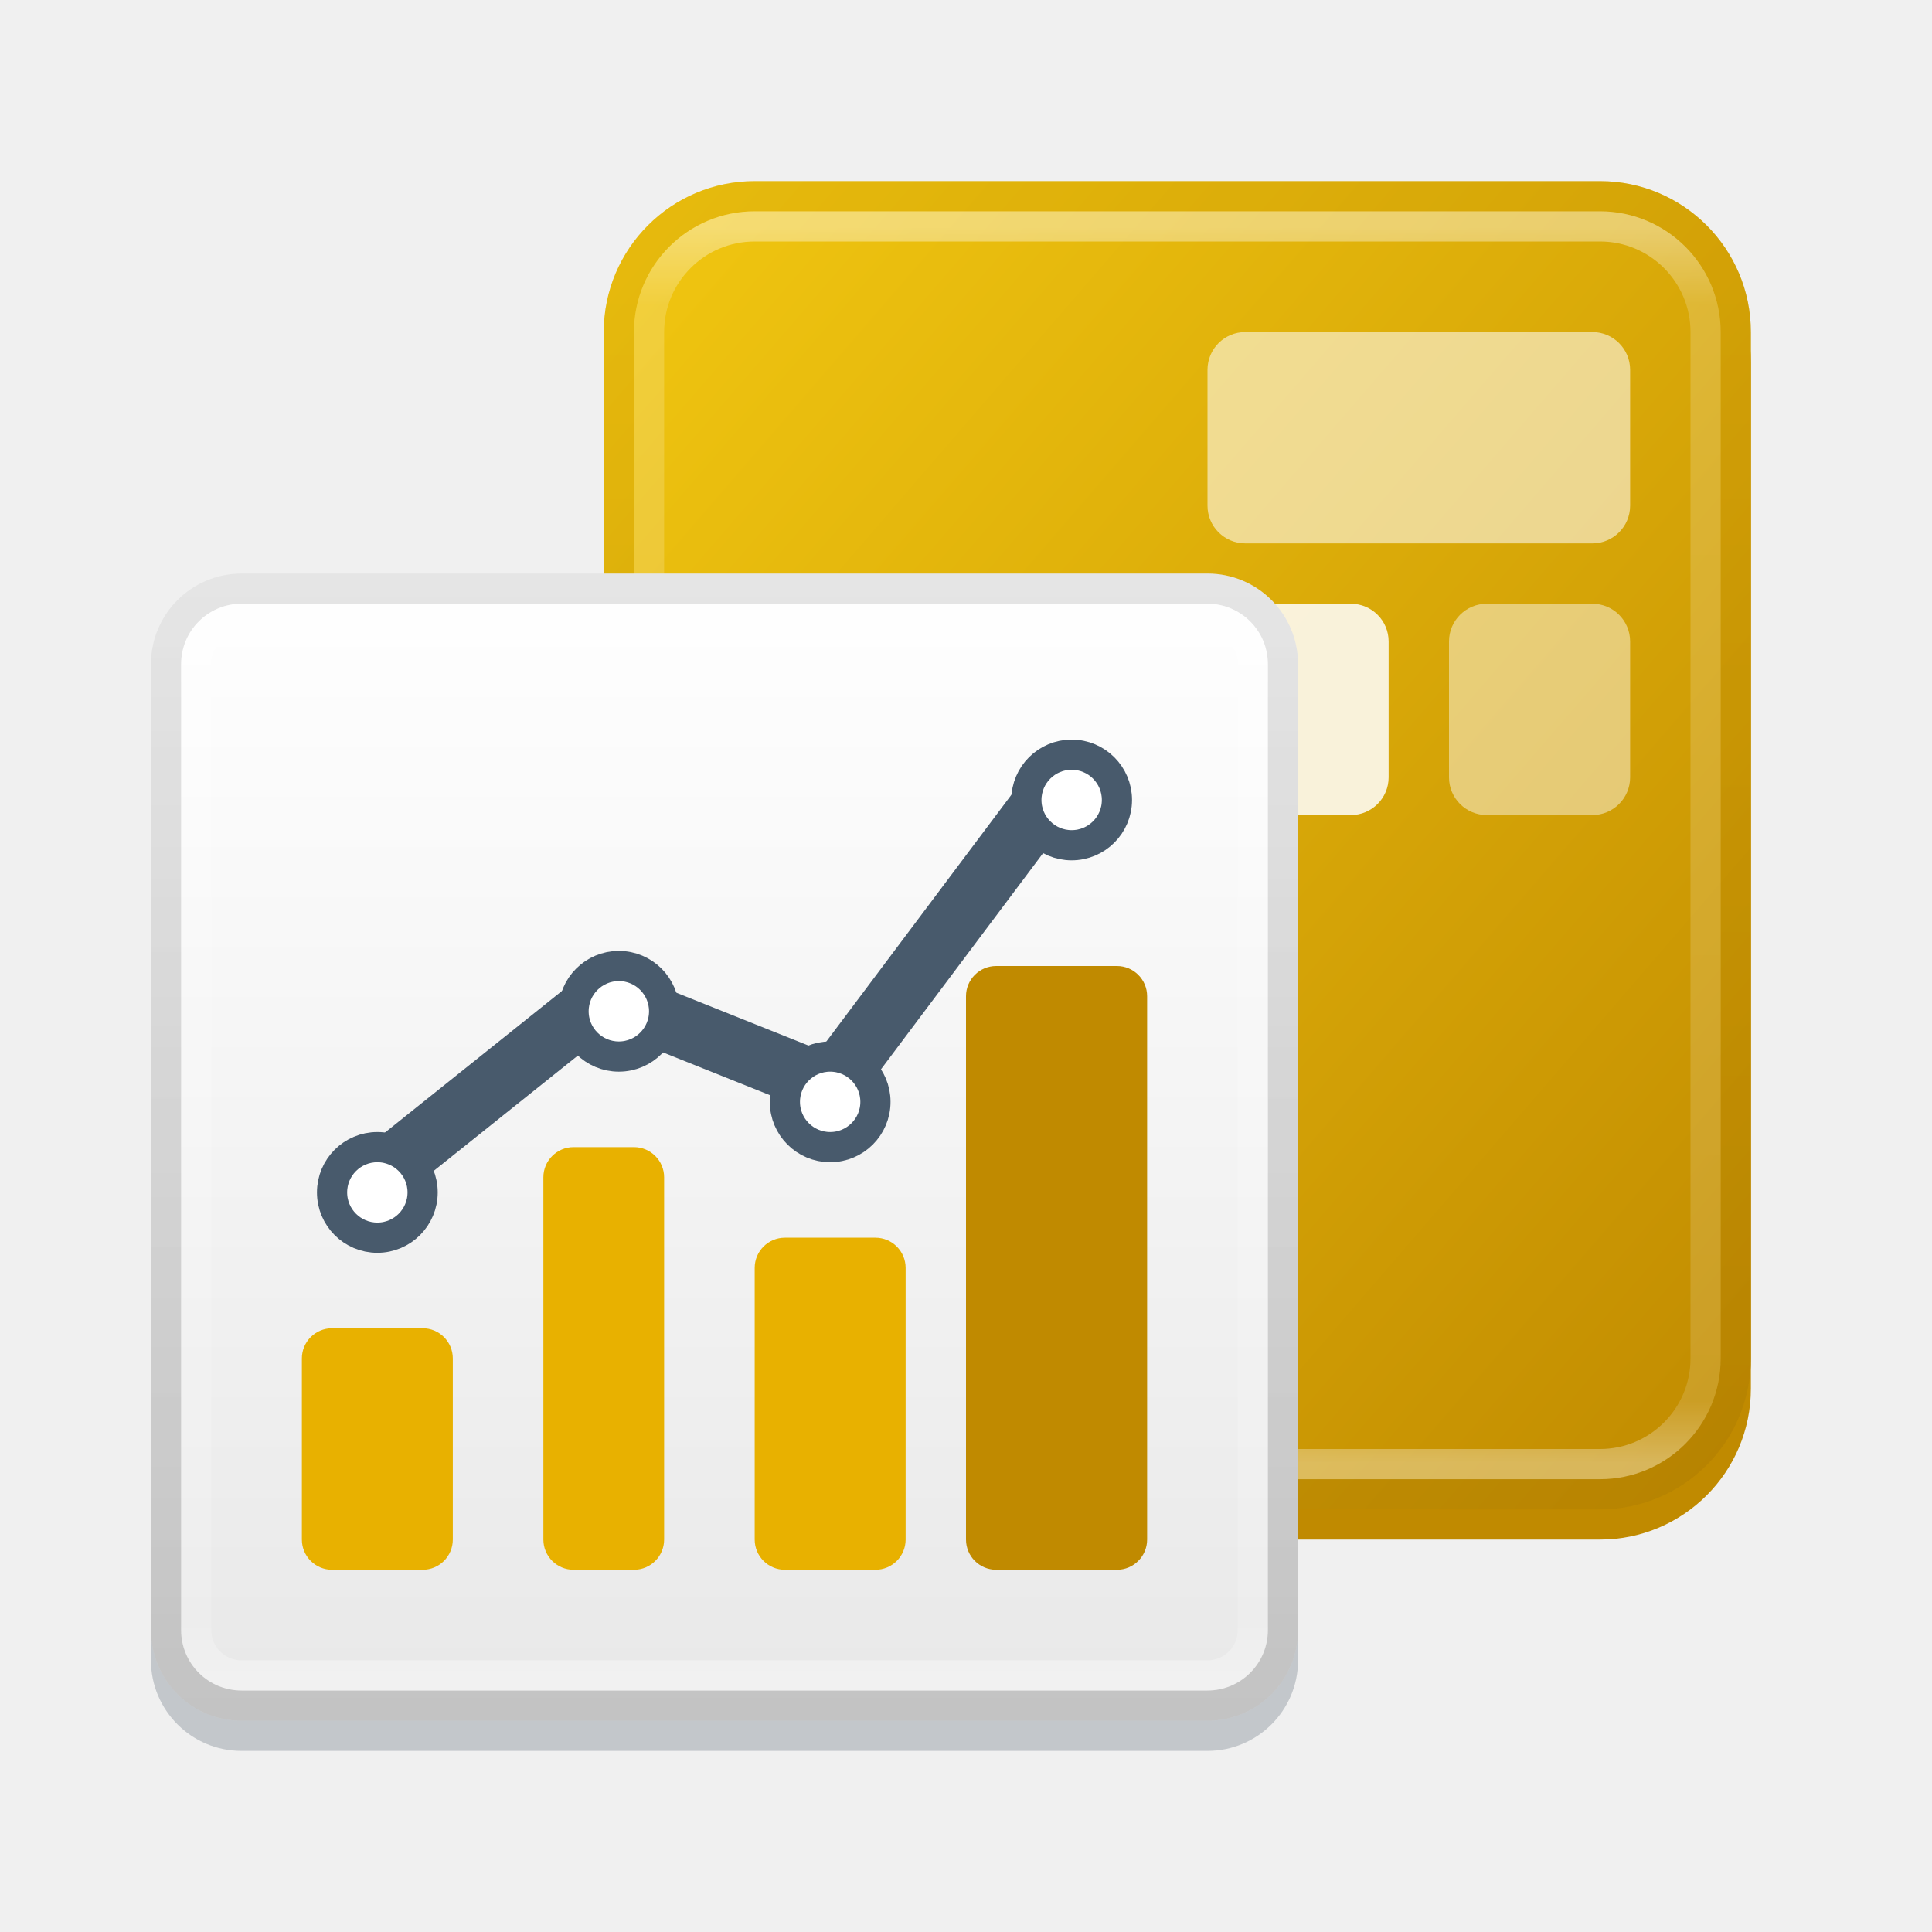
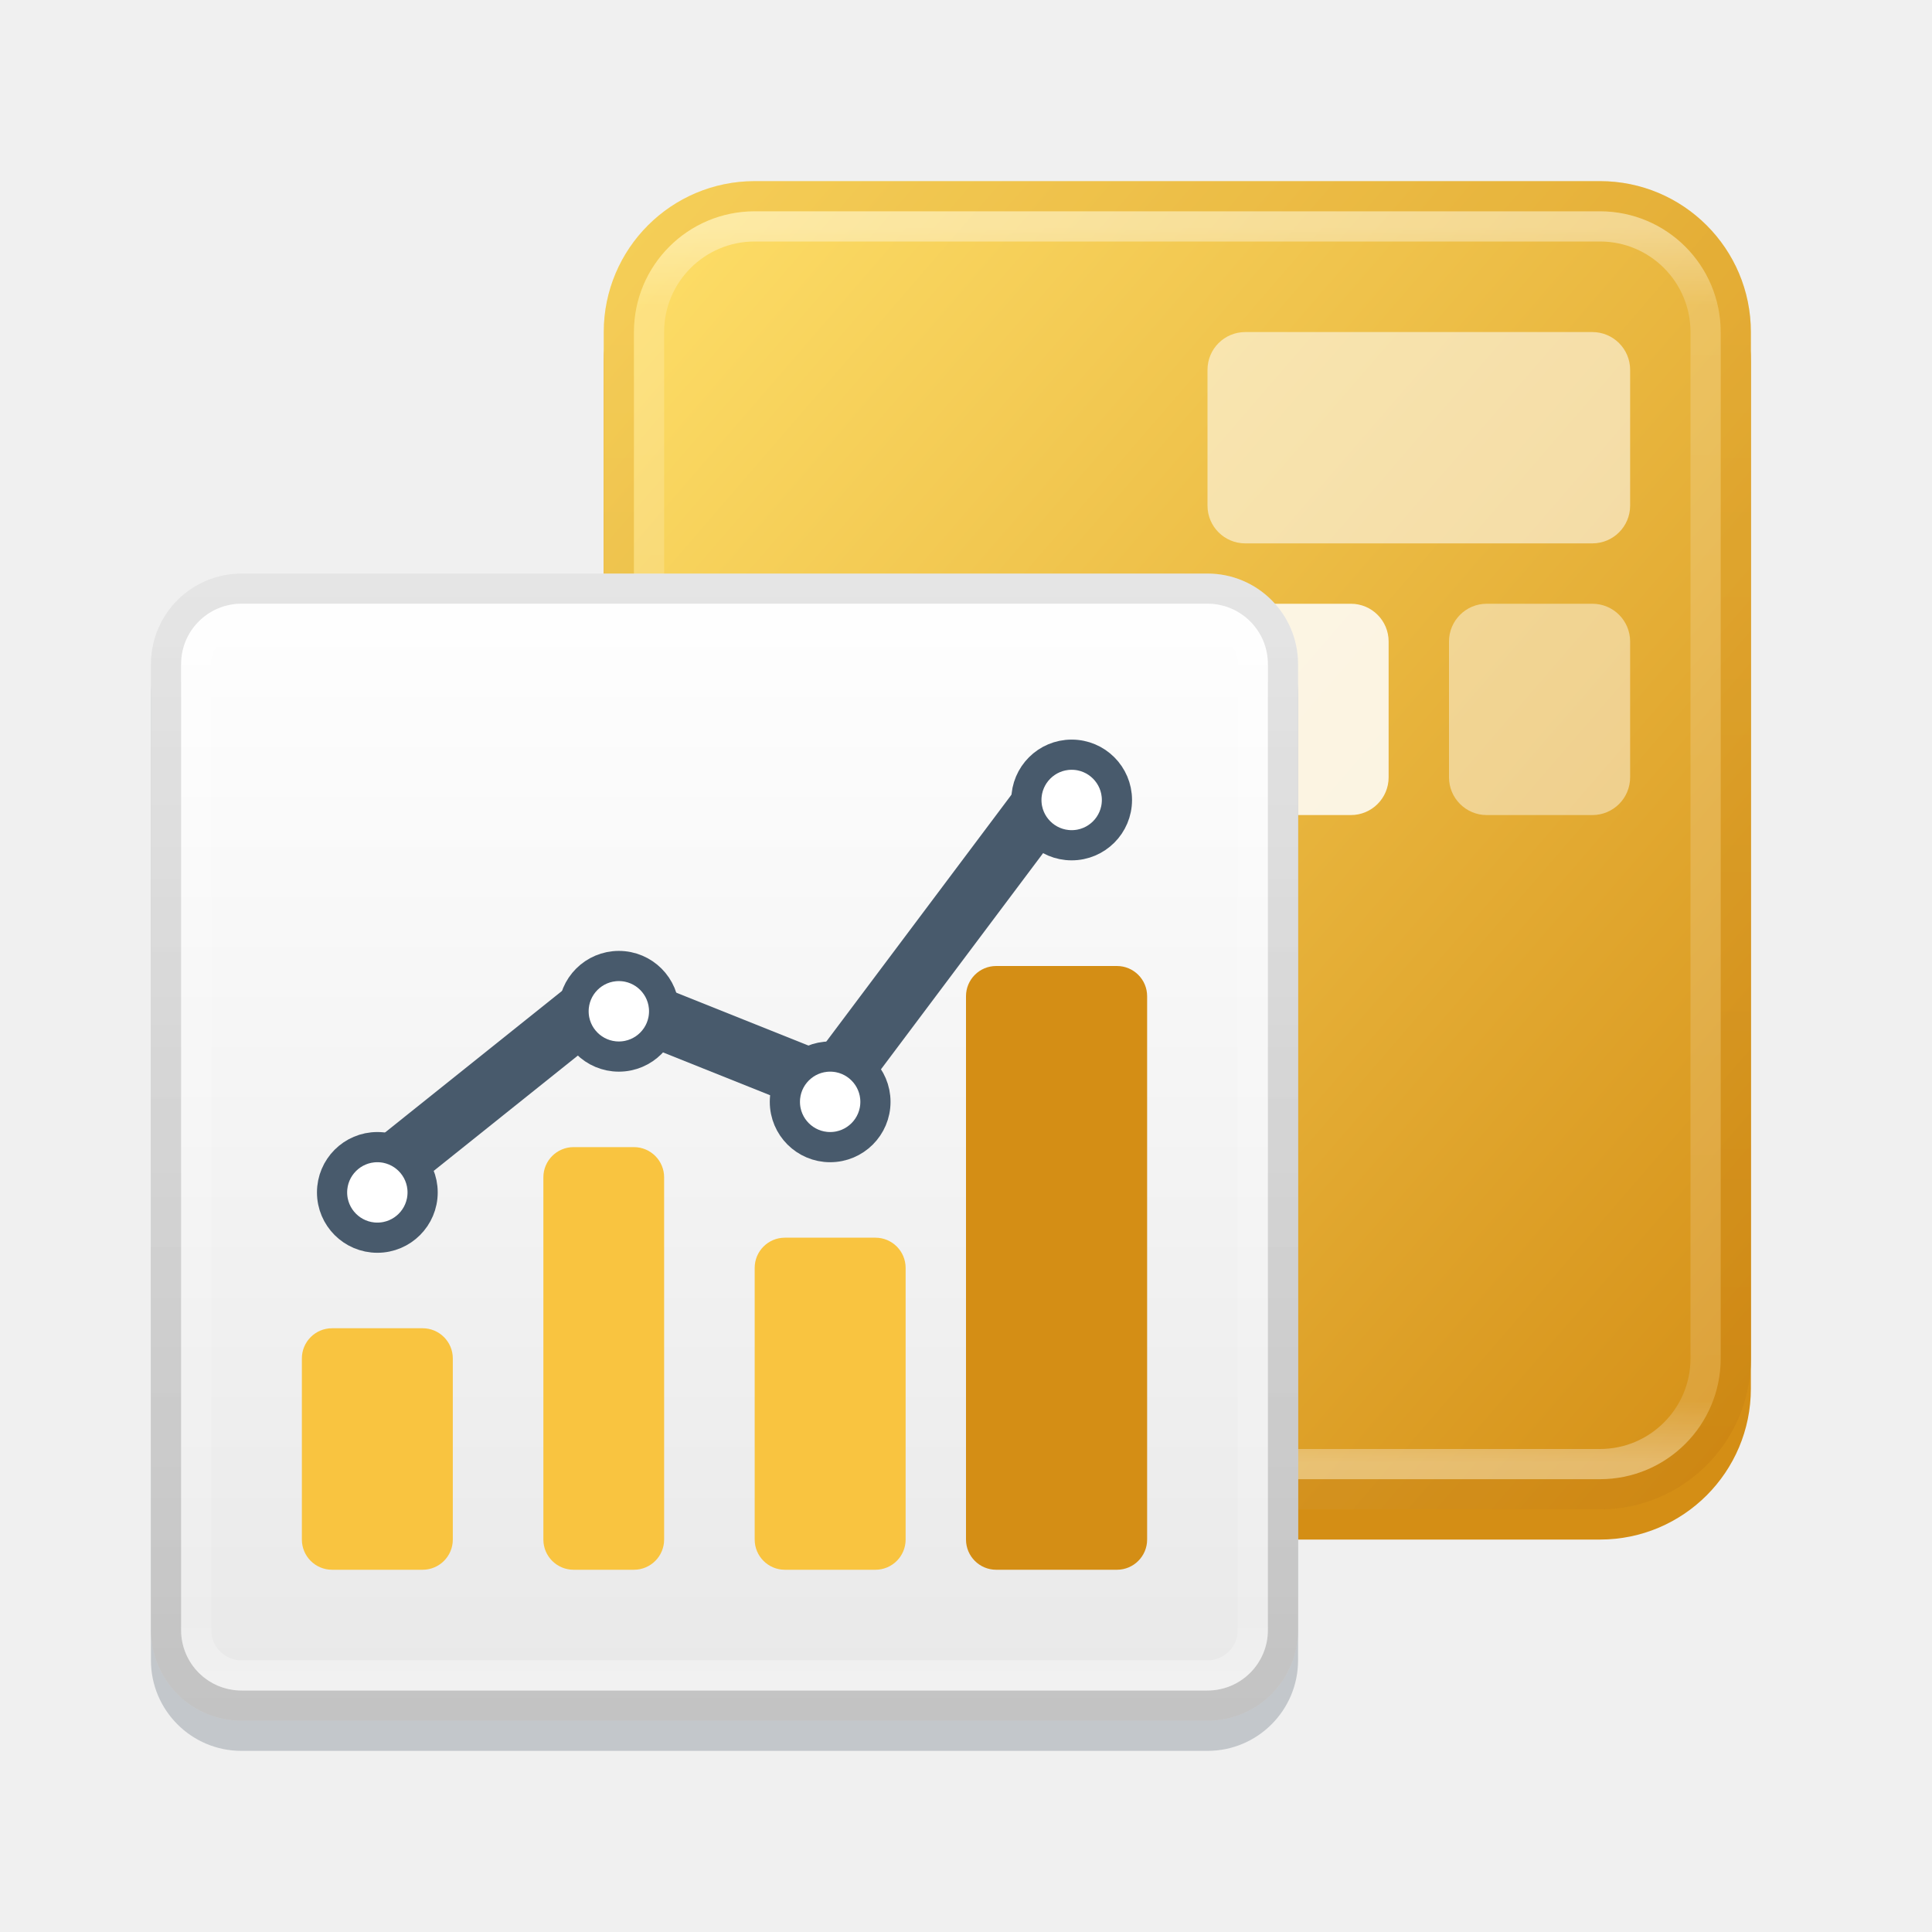
<svg xmlns="http://www.w3.org/2000/svg" width="64" height="64" viewBox="0 0 128 128">
  <defs>
    <filter id="sh" x="-20%" y="-20%" width="140%" height="150%">
      <feGaussianBlur in="SourceAlpha" stdDeviation="1.6" />
      <feOffset dy="2" />
      <feComponentTransfer>
        <feFuncA type="linear" slope=".3" />
      </feComponentTransfer>
      <feMerge>
        <feMergeNode />
        <feMergeNode in="SourceGraphic" />
      </feMerge>
    </filter>
    <radialGradient id="sol">
      <stop offset="0" stop-opacity="0" />
      <stop offset="1" stop-opacity="0" />
    </radialGradient>
    <linearGradient id="hl" x1="0" y1="0" x2="0" y2="1">
      <stop offset="0" stop-color="#fff" stop-opacity=".45" />
      <stop offset=".063" stop-color="#fff" stop-opacity=".2" />
      <stop offset=".95" stop-color="#fff" stop-opacity=".157" />
      <stop offset="1" stop-color="#fff" stop-opacity=".392" />
    </linearGradient>
    <linearGradient id="bk" x1="0" y1="0" x2="1" y2="1">
-       <stop offset="0" stop-color="#f2c811" />
-       <stop offset="1" stop-color="#c08a00" />
+       <stop offset="0" stop-color="#ffe16b" />
+       <stop offset="1" stop-color="#d48e15" />
    </linearGradient>
    <linearGradient id="bks" x1="0" y1="0" x2="0" y2="1">
-       <stop offset="0" stop-color="#c08a00" stop-opacity="1" />
-       <stop offset="1" stop-color="#8a5d00" stop-opacity="1" />
+       <stop offset="0" stop-color="#d48e15" stop-opacity="1" />
+       <stop offset="1" stop-color="#ad5f00" stop-opacity="1" />
    </linearGradient>
    <linearGradient id="pp" x1="0" y1="0" x2="0" y2="1">
      <stop offset="0" stop-color="#ffffff" stop-opacity="1" />
      <stop offset="1" stop-color="#e8e8e8" stop-opacity="1" />
    </linearGradient>
    <linearGradient id="pps" x1="0" y1="0" x2="0" y2="1">
      <stop offset="0" stop-color="#000" stop-opacity="0.1" />
      <stop offset="1" stop-color="#000" stop-opacity="0.16" />
    </linearGradient>
    <linearGradient id="ac" x1="0" y1="0" x2="0" y2="1">
-       <stop offset="0" stop-color="#f2c811" stop-opacity="1" />
-       <stop offset="1" stop-color="#c08a00" stop-opacity="1" />
+       <stop offset="0" stop-color="#ffe16b" stop-opacity="1" />
+       <stop offset="1" stop-color="#d48e15" stop-opacity="1" />
    </linearGradient>
  </defs>
-   <rect x="40" y="14" width="76" height="88" rx="10" fill="#c08a00" />
+   <rect x="40" y="14" width="76" height="88" rx="10" fill="#d48e15" />
  <rect x="40" y="12" width="76" height="88" rx="10" fill="url(#bk)" />
  <rect x="41" y="13" width="74" height="86" rx="9" fill="none" stroke="url(#bks)" stroke-width="2" opacity="0.2" />
  <rect x="43" y="15" width="70" height="82" rx="7" fill="none" stroke="url(#hl)" stroke-width="2" opacity=".9" />
  <rect x="80" y="22" width="28" height="14" rx="2.5" fill="#fff" opacity=".55" />
  <rect x="80" y="40" width="12" height="14" rx="2.5" fill="#fff" opacity=".85" />
  <rect x="96" y="40" width="12" height="14" rx="2.5" fill="#fff" opacity=".45" />
  <rect x="10" y="40" width="76" height="76" rx="6" fill="#c3c7cb" />
  <rect x="10" y="38" width="76" height="76" rx="6" fill="url(#pp)" />
  <rect x="11" y="39" width="74" height="74" rx="5" fill="none" stroke="url(#pps)" stroke-width="2" opacity="1" />
  <rect x="13" y="41" width="70" height="70" rx="3" fill="none" stroke="url(#hl)" stroke-width="2" opacity=".9" />
-   <rect x="20" y="88" width="10" height="16" rx="2" fill="#e8b100" />
-   <rect x="36" y="76" width="8" height="28" rx="2" fill="#e8b100" />
-   <rect x="50" y="82" width="10" height="22" rx="2" fill="#e8b100" />
-   <rect x="64" y="64" width="12" height="40" rx="2" fill="#c08a00" />
+   <rect x="20" y="88" width="10" height="16" rx="2" fill="#f9c440" />
+   <rect x="36" y="76" width="8" height="28" rx="2" fill="#f9c440" />
+   <rect x="50" y="82" width="10" height="22" rx="2" fill="#f9c440" />
+   <rect x="64" y="64" width="12" height="40" rx="2" fill="#d48e15" />
  <polyline points="25,78 40,66 55,72 70,52" fill="none" stroke="#485a6c" stroke-width="4" stroke-linejoin="round" stroke-linecap="round" />
  <circle cx="25" cy="79" r="3" fill="#fff" stroke="#485a6c" stroke-width="2" />
  <circle cx="41" cy="67" r="3" fill="#fff" stroke="#485a6c" stroke-width="2" />
  <circle cx="55" cy="73" r="3" fill="#fff" stroke="#485a6c" stroke-width="2" />
  <circle cx="71" cy="53" r="3" fill="#fff" stroke="#485a6c" stroke-width="2" />
</svg>
